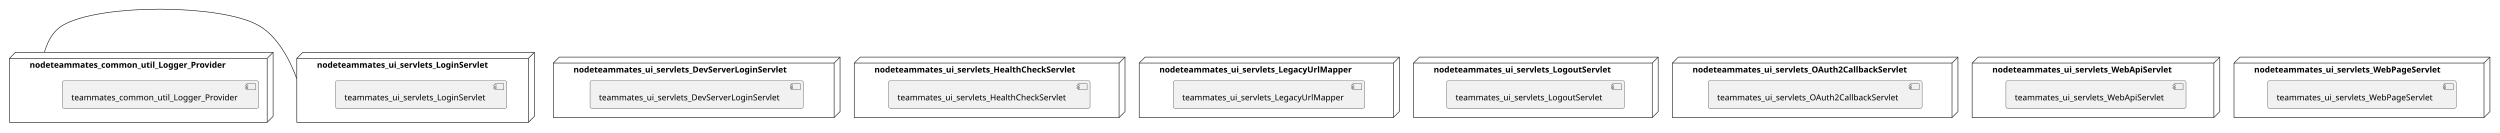
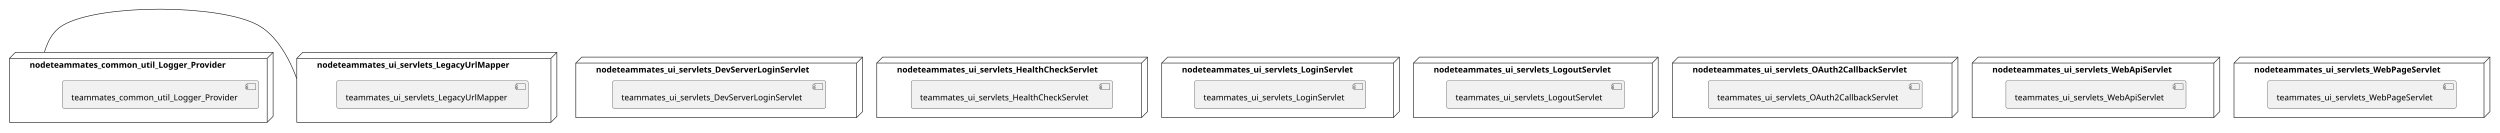
<svg xmlns="http://www.w3.org/2000/svg" xmlns:xlink="http://www.w3.org/1999/xlink" contentStyleType="text/css" height="223px" preserveAspectRatio="none" style="width:4220px;height:223px;background:#FFFFFF;" version="1.1" viewBox="0 0 4220 223" width="4220px" zoomAndPan="magnify">
  <defs />
  <g>
    <g id="cluster_nodeteammates_common_util_Logger_Provider">
      <polygon fill="none" points="16,98.41,26,88.41,461,88.41,461,196.41,451,206.41,16,206.41,16,98.41" style="stroke:#181818;stroke-width:1.0;" />
      <line style="stroke:#181818;stroke-width:1.0;" x1="451" x2="461" y1="98.41" y2="88.41" />
      <line style="stroke:#181818;stroke-width:1.0;" x1="16" x2="451" y1="98.41" y2="98.41" />
      <line style="stroke:#181818;stroke-width:1.0;" x1="451" x2="451" y1="98.41" y2="206.41" />
      <text fill="#000000" font-family="sans-serif" font-size="14" font-weight="bold" lengthAdjust="spacing" textLength="369" x="50" y="114.405">nodeteammates_common_util_Logger_Provider</text>
    </g>
    <g id="cluster_nodeteammates_ui_servlets_DevServerLoginServlet">
-       <polygon fill="none" points="934,106.41,944,96.41,1418,96.41,1418,188.41,1408,198.41,934,198.41,934,106.41" style="stroke:#181818;stroke-width:1.0;" />
-       <line style="stroke:#181818;stroke-width:1.0;" x1="1408" x2="1418" y1="106.41" y2="96.41" />
-       <line style="stroke:#181818;stroke-width:1.0;" x1="934" x2="1408" y1="106.41" y2="106.41" />
-       <line style="stroke:#181818;stroke-width:1.0;" x1="1408" x2="1408" y1="106.41" y2="198.41" />
-       <text fill="#000000" font-family="sans-serif" font-size="14" font-weight="bold" lengthAdjust="spacing" textLength="408" x="968" y="122.405">nodeteammates_ui_servlets_DevServerLoginServlet</text>
+       <polygon fill="none" points="972,106.41,982,96.41,1456,96.41,1456,188.41,1446,198.41,972,198.41,972,106.41" style="stroke:#181818;stroke-width:1.0;" />
+       <line style="stroke:#181818;stroke-width:1.0;" x1="1446" x2="1456" y1="106.41" y2="96.41" />
+       <line style="stroke:#181818;stroke-width:1.0;" x1="972" x2="1446" y1="106.41" y2="106.41" />
+       <line style="stroke:#181818;stroke-width:1.0;" x1="1446" x2="1446" y1="106.41" y2="198.41" />
+       <text fill="#000000" font-family="sans-serif" font-size="14" font-weight="bold" lengthAdjust="spacing" textLength="408" x="1006" y="122.405">nodeteammates_ui_servlets_DevServerLoginServlet</text>
    </g>
    <g id="cluster_nodeteammates_ui_servlets_HealthCheckServlet">
-       <polygon fill="none" points="1442,106.41,1452,96.41,1899,96.41,1899,188.41,1889,198.41,1442,198.41,1442,106.41" style="stroke:#181818;stroke-width:1.0;" />
-       <line style="stroke:#181818;stroke-width:1.0;" x1="1889" x2="1899" y1="106.41" y2="96.41" />
-       <line style="stroke:#181818;stroke-width:1.0;" x1="1442" x2="1889" y1="106.41" y2="106.41" />
-       <line style="stroke:#181818;stroke-width:1.0;" x1="1889" x2="1889" y1="106.41" y2="198.41" />
-       <text fill="#000000" font-family="sans-serif" font-size="14" font-weight="bold" lengthAdjust="spacing" textLength="381" x="1476" y="122.405">nodeteammates_ui_servlets_HealthCheckServlet</text>
+       <polygon fill="none" points="1480,106.41,1490,96.41,1937,96.41,1937,188.41,1927,198.41,1480,198.41,1480,106.41" style="stroke:#181818;stroke-width:1.0;" />
+       <line style="stroke:#181818;stroke-width:1.0;" x1="1927" x2="1937" y1="106.41" y2="96.41" />
+       <line style="stroke:#181818;stroke-width:1.0;" x1="1480" x2="1927" y1="106.41" y2="106.41" />
+       <line style="stroke:#181818;stroke-width:1.0;" x1="1927" x2="1927" y1="106.41" y2="198.41" />
+       <text fill="#000000" font-family="sans-serif" font-size="14" font-weight="bold" lengthAdjust="spacing" textLength="381" x="1514" y="122.405">nodeteammates_ui_servlets_HealthCheckServlet</text>
    </g>
    <g id="cluster_nodeteammates_ui_servlets_LegacyUrlMapper">
-       <polygon fill="none" points="1923,106.41,1933,96.41,2362,96.41,2362,188.41,2352,198.41,1923,198.41,1923,106.41" style="stroke:#181818;stroke-width:1.0;" />
-       <line style="stroke:#181818;stroke-width:1.0;" x1="2352" x2="2362" y1="106.41" y2="96.41" />
-       <line style="stroke:#181818;stroke-width:1.0;" x1="1923" x2="2352" y1="106.41" y2="106.41" />
-       <line style="stroke:#181818;stroke-width:1.0;" x1="2352" x2="2352" y1="106.41" y2="198.41" />
-       <text fill="#000000" font-family="sans-serif" font-size="14" font-weight="bold" lengthAdjust="spacing" textLength="363" x="1957" y="122.405">nodeteammates_ui_servlets_LegacyUrlMapper</text>
+       <polygon fill="none" points="501,98.41,511,88.41,940,88.41,940,196.41,930,206.41,501,206.41,501,98.41" style="stroke:#181818;stroke-width:1.0;" />
+       <line style="stroke:#181818;stroke-width:1.0;" x1="930" x2="940" y1="98.41" y2="88.41" />
+       <line style="stroke:#181818;stroke-width:1.0;" x1="501" x2="930" y1="98.41" y2="98.41" />
+       <line style="stroke:#181818;stroke-width:1.0;" x1="930" x2="930" y1="98.41" y2="206.41" />
+       <text fill="#000000" font-family="sans-serif" font-size="14" font-weight="bold" lengthAdjust="spacing" textLength="363" x="535" y="114.405">nodeteammates_ui_servlets_LegacyUrlMapper</text>
    </g>
    <g id="cluster_nodeteammates_ui_servlets_LoginServlet">
-       <polygon fill="none" points="501,98.41,511,88.41,902,88.41,902,196.41,892,206.41,501,206.41,501,98.41" style="stroke:#181818;stroke-width:1.0;" />
-       <line style="stroke:#181818;stroke-width:1.0;" x1="892" x2="902" y1="98.41" y2="88.41" />
-       <line style="stroke:#181818;stroke-width:1.0;" x1="501" x2="892" y1="98.41" y2="98.41" />
-       <line style="stroke:#181818;stroke-width:1.0;" x1="892" x2="892" y1="98.41" y2="206.41" />
-       <text fill="#000000" font-family="sans-serif" font-size="14" font-weight="bold" lengthAdjust="spacing" textLength="325" x="535" y="114.405">nodeteammates_ui_servlets_LoginServlet</text>
+       <polygon fill="none" points="1961,106.41,1971,96.41,2362,96.41,2362,188.41,2352,198.41,1961,198.41,1961,106.41" style="stroke:#181818;stroke-width:1.0;" />
+       <line style="stroke:#181818;stroke-width:1.0;" x1="2352" x2="2362" y1="106.41" y2="96.41" />
+       <line style="stroke:#181818;stroke-width:1.0;" x1="1961" x2="2352" y1="106.41" y2="106.41" />
+       <line style="stroke:#181818;stroke-width:1.0;" x1="2352" x2="2352" y1="106.41" y2="198.41" />
+       <text fill="#000000" font-family="sans-serif" font-size="14" font-weight="bold" lengthAdjust="spacing" textLength="325" x="1995" y="122.405">nodeteammates_ui_servlets_LoginServlet</text>
    </g>
    <g id="cluster_nodeteammates_ui_servlets_LogoutServlet">
      <polygon fill="none" points="2386,106.41,2396,96.41,2799,96.41,2799,188.41,2789,198.41,2386,198.41,2386,106.41" style="stroke:#181818;stroke-width:1.0;" />
      <line style="stroke:#181818;stroke-width:1.0;" x1="2789" x2="2799" y1="106.41" y2="96.41" />
      <line style="stroke:#181818;stroke-width:1.0;" x1="2386" x2="2789" y1="106.41" y2="106.41" />
      <line style="stroke:#181818;stroke-width:1.0;" x1="2789" x2="2789" y1="106.41" y2="198.41" />
      <text fill="#000000" font-family="sans-serif" font-size="14" font-weight="bold" lengthAdjust="spacing" textLength="337" x="2420" y="122.405">nodeteammates_ui_servlets_LogoutServlet</text>
    </g>
    <g id="cluster_nodeteammates_ui_servlets_OAuth2CallbackServlet">
      <polygon fill="none" points="2823,106.41,2833,96.41,3305,96.41,3305,188.41,3295,198.41,2823,198.41,2823,106.41" style="stroke:#181818;stroke-width:1.0;" />
      <line style="stroke:#181818;stroke-width:1.0;" x1="3295" x2="3305" y1="106.41" y2="96.41" />
      <line style="stroke:#181818;stroke-width:1.0;" x1="2823" x2="3295" y1="106.41" y2="106.41" />
      <line style="stroke:#181818;stroke-width:1.0;" x1="3295" x2="3295" y1="106.41" y2="198.41" />
      <text fill="#000000" font-family="sans-serif" font-size="14" font-weight="bold" lengthAdjust="spacing" textLength="406" x="2857" y="122.405">nodeteammates_ui_servlets_OAuth2CallbackServlet</text>
    </g>
    <g id="cluster_nodeteammates_ui_servlets_WebApiServlet">
      <polygon fill="none" points="3329,106.41,3339,96.41,3747,96.41,3747,188.41,3737,198.41,3329,198.41,3329,106.41" style="stroke:#181818;stroke-width:1.0;" />
      <line style="stroke:#181818;stroke-width:1.0;" x1="3737" x2="3747" y1="106.41" y2="96.41" />
      <line style="stroke:#181818;stroke-width:1.0;" x1="3329" x2="3737" y1="106.41" y2="106.41" />
      <line style="stroke:#181818;stroke-width:1.0;" x1="3737" x2="3737" y1="106.41" y2="198.41" />
      <text fill="#000000" font-family="sans-serif" font-size="14" font-weight="bold" lengthAdjust="spacing" textLength="342" x="3363" y="122.405">nodeteammates_ui_servlets_WebApiServlet</text>
    </g>
    <g id="cluster_nodeteammates_ui_servlets_WebPageServlet">
      <polygon fill="none" points="3771,106.41,3781,96.41,4203,96.41,4203,188.41,4193,198.41,3771,198.41,3771,106.41" style="stroke:#181818;stroke-width:1.0;" />
      <line style="stroke:#181818;stroke-width:1.0;" x1="4193" x2="4203" y1="106.41" y2="96.41" />
      <line style="stroke:#181818;stroke-width:1.0;" x1="3771" x2="4193" y1="106.41" y2="106.41" />
      <line style="stroke:#181818;stroke-width:1.0;" x1="4193" x2="4193" y1="106.41" y2="198.41" />
      <text fill="#000000" font-family="sans-serif" font-size="14" font-weight="bold" lengthAdjust="spacing" textLength="356" x="3805" y="122.405">nodeteammates_ui_servlets_WebPageServlet</text>
    </g>
    <g id="elem_teammates_common_util_Logger_Provider">
-       <a href="teammates-teammates-psr.system#_R4D3UFgQEe-sbc8uEsRbSQ" target="_top" title="teammates-teammates-psr.system#_R4D3UFgQEe-sbc8uEsRbSQ" xlink:actuate="onRequest" xlink:href="teammates-teammates-psr.system#_R4D3UFgQEe-sbc8uEsRbSQ" xlink:show="new" xlink:title="teammates-teammates-psr.system#_R4D3UFgQEe-sbc8uEsRbSQ" xlink:type="simple">
+       <a href="teammates-teammates-psr.system#_YuqnUFhTEe-zG6zX87LCZw" target="_top" title="teammates-teammates-psr.system#_YuqnUFhTEe-zG6zX87LCZw" xlink:actuate="onRequest" xlink:href="teammates-teammates-psr.system#_YuqnUFhTEe-zG6zX87LCZw" xlink:show="new" xlink:title="teammates-teammates-psr.system#_YuqnUFhTEe-zG6zX87LCZw" xlink:type="simple">
        <rect fill="#F1F1F1" height="46.297" rx="2.5" ry="2.5" style="stroke:#181818;stroke-width:0.5;" width="331" x="105.5" y="136.41" />
        <rect fill="#F1F1F1" height="10" style="stroke:#181818;stroke-width:0.5;" width="15" x="416.5" y="141.41" />
        <rect fill="#F1F1F1" height="2" style="stroke:#181818;stroke-width:0.5;" width="4" x="414.5" y="143.41" />
        <rect fill="#F1F1F1" height="2" style="stroke:#181818;stroke-width:0.5;" width="4" x="414.5" y="147.41" />
        <text fill="#000000" font-family="sans-serif" font-size="14" lengthAdjust="spacing" textLength="291" x="120.5" y="169.405">teammates_common_util_Logger_Provider</text>
      </a>
    </g>
    <g id="elem_teammates_ui_servlets_DevServerLoginServlet">
-       <a href="teammates-teammates-psr.system#_R4D3UFgQEe-sbc8uEsRbSQ" target="_top" title="teammates-teammates-psr.system#_R4D3UFgQEe-sbc8uEsRbSQ" xlink:actuate="onRequest" xlink:href="teammates-teammates-psr.system#_R4D3UFgQEe-sbc8uEsRbSQ" xlink:show="new" xlink:title="teammates-teammates-psr.system#_R4D3UFgQEe-sbc8uEsRbSQ" xlink:type="simple">
-         <rect fill="#F1F1F1" height="46.297" rx="2.5" ry="2.5" style="stroke:#181818;stroke-width:0.5;" width="360" x="996" y="136.41" />
-         <rect fill="#F1F1F1" height="10" style="stroke:#181818;stroke-width:0.5;" width="15" x="1336" y="141.41" />
-         <rect fill="#F1F1F1" height="2" style="stroke:#181818;stroke-width:0.5;" width="4" x="1334" y="143.41" />
-         <rect fill="#F1F1F1" height="2" style="stroke:#181818;stroke-width:0.5;" width="4" x="1334" y="147.41" />
-         <text fill="#000000" font-family="sans-serif" font-size="14" lengthAdjust="spacing" textLength="320" x="1011" y="169.405">teammates_ui_servlets_DevServerLoginServlet</text>
+       <a href="teammates-teammates-psr.system#_YuqnUFhTEe-zG6zX87LCZw" target="_top" title="teammates-teammates-psr.system#_YuqnUFhTEe-zG6zX87LCZw" xlink:actuate="onRequest" xlink:href="teammates-teammates-psr.system#_YuqnUFhTEe-zG6zX87LCZw" xlink:show="new" xlink:title="teammates-teammates-psr.system#_YuqnUFhTEe-zG6zX87LCZw" xlink:type="simple">
+         <rect fill="#F1F1F1" height="46.297" rx="2.5" ry="2.5" style="stroke:#181818;stroke-width:0.5;" width="360" x="1034" y="136.41" />
+         <rect fill="#F1F1F1" height="10" style="stroke:#181818;stroke-width:0.5;" width="15" x="1374" y="141.41" />
+         <rect fill="#F1F1F1" height="2" style="stroke:#181818;stroke-width:0.5;" width="4" x="1372" y="143.41" />
+         <rect fill="#F1F1F1" height="2" style="stroke:#181818;stroke-width:0.5;" width="4" x="1372" y="147.41" />
+         <text fill="#000000" font-family="sans-serif" font-size="14" lengthAdjust="spacing" textLength="320" x="1049" y="169.405">teammates_ui_servlets_DevServerLoginServlet</text>
      </a>
    </g>
    <g id="elem_teammates_ui_servlets_HealthCheckServlet">
-       <a href="teammates-teammates-psr.system#_R4D3UFgQEe-sbc8uEsRbSQ" target="_top" title="teammates-teammates-psr.system#_R4D3UFgQEe-sbc8uEsRbSQ" xlink:actuate="onRequest" xlink:href="teammates-teammates-psr.system#_R4D3UFgQEe-sbc8uEsRbSQ" xlink:show="new" xlink:title="teammates-teammates-psr.system#_R4D3UFgQEe-sbc8uEsRbSQ" xlink:type="simple">
-         <rect fill="#F1F1F1" height="46.297" rx="2.5" ry="2.5" style="stroke:#181818;stroke-width:0.5;" width="340" x="1500" y="136.41" />
-         <rect fill="#F1F1F1" height="10" style="stroke:#181818;stroke-width:0.5;" width="15" x="1820" y="141.41" />
-         <rect fill="#F1F1F1" height="2" style="stroke:#181818;stroke-width:0.5;" width="4" x="1818" y="143.41" />
-         <rect fill="#F1F1F1" height="2" style="stroke:#181818;stroke-width:0.5;" width="4" x="1818" y="147.41" />
-         <text fill="#000000" font-family="sans-serif" font-size="14" lengthAdjust="spacing" textLength="300" x="1515" y="169.405">teammates_ui_servlets_HealthCheckServlet</text>
+       <a href="teammates-teammates-psr.system#_YuqnUFhTEe-zG6zX87LCZw" target="_top" title="teammates-teammates-psr.system#_YuqnUFhTEe-zG6zX87LCZw" xlink:actuate="onRequest" xlink:href="teammates-teammates-psr.system#_YuqnUFhTEe-zG6zX87LCZw" xlink:show="new" xlink:title="teammates-teammates-psr.system#_YuqnUFhTEe-zG6zX87LCZw" xlink:type="simple">
+         <rect fill="#F1F1F1" height="46.297" rx="2.5" ry="2.5" style="stroke:#181818;stroke-width:0.5;" width="340" x="1538" y="136.41" />
+         <rect fill="#F1F1F1" height="10" style="stroke:#181818;stroke-width:0.5;" width="15" x="1858" y="141.41" />
+         <rect fill="#F1F1F1" height="2" style="stroke:#181818;stroke-width:0.5;" width="4" x="1856" y="143.41" />
+         <rect fill="#F1F1F1" height="2" style="stroke:#181818;stroke-width:0.5;" width="4" x="1856" y="147.41" />
+         <text fill="#000000" font-family="sans-serif" font-size="14" lengthAdjust="spacing" textLength="300" x="1553" y="169.405">teammates_ui_servlets_HealthCheckServlet</text>
      </a>
    </g>
    <g id="elem_teammates_ui_servlets_LegacyUrlMapper">
-       <a href="teammates-teammates-psr.system#_R4D3UFgQEe-sbc8uEsRbSQ" target="_top" title="teammates-teammates-psr.system#_R4D3UFgQEe-sbc8uEsRbSQ" xlink:actuate="onRequest" xlink:href="teammates-teammates-psr.system#_R4D3UFgQEe-sbc8uEsRbSQ" xlink:show="new" xlink:title="teammates-teammates-psr.system#_R4D3UFgQEe-sbc8uEsRbSQ" xlink:type="simple">
-         <rect fill="#F1F1F1" height="46.297" rx="2.5" ry="2.5" style="stroke:#181818;stroke-width:0.5;" width="323" x="1980.5" y="136.41" />
-         <rect fill="#F1F1F1" height="10" style="stroke:#181818;stroke-width:0.5;" width="15" x="2283.5" y="141.41" />
-         <rect fill="#F1F1F1" height="2" style="stroke:#181818;stroke-width:0.5;" width="4" x="2281.5" y="143.41" />
-         <rect fill="#F1F1F1" height="2" style="stroke:#181818;stroke-width:0.5;" width="4" x="2281.5" y="147.41" />
-         <text fill="#000000" font-family="sans-serif" font-size="14" lengthAdjust="spacing" textLength="283" x="1995.5" y="169.405">teammates_ui_servlets_LegacyUrlMapper</text>
+       <a href="teammates-teammates-psr.system#_YuqnUFhTEe-zG6zX87LCZw" target="_top" title="teammates-teammates-psr.system#_YuqnUFhTEe-zG6zX87LCZw" xlink:actuate="onRequest" xlink:href="teammates-teammates-psr.system#_YuqnUFhTEe-zG6zX87LCZw" xlink:show="new" xlink:title="teammates-teammates-psr.system#_YuqnUFhTEe-zG6zX87LCZw" xlink:type="simple">
+         <rect fill="#F1F1F1" height="46.297" rx="2.5" ry="2.5" style="stroke:#181818;stroke-width:0.5;" width="323" x="568.5" y="136.41" />
+         <rect fill="#F1F1F1" height="10" style="stroke:#181818;stroke-width:0.5;" width="15" x="871.5" y="141.41" />
+         <rect fill="#F1F1F1" height="2" style="stroke:#181818;stroke-width:0.5;" width="4" x="869.5" y="143.41" />
+         <rect fill="#F1F1F1" height="2" style="stroke:#181818;stroke-width:0.5;" width="4" x="869.5" y="147.41" />
+         <text fill="#000000" font-family="sans-serif" font-size="14" lengthAdjust="spacing" textLength="283" x="583.5" y="169.405">teammates_ui_servlets_LegacyUrlMapper</text>
      </a>
    </g>
    <g id="elem_teammates_ui_servlets_LoginServlet">
-       <a href="teammates-teammates-psr.system#_R4D3UFgQEe-sbc8uEsRbSQ" target="_top" title="teammates-teammates-psr.system#_R4D3UFgQEe-sbc8uEsRbSQ" xlink:actuate="onRequest" xlink:href="teammates-teammates-psr.system#_R4D3UFgQEe-sbc8uEsRbSQ" xlink:show="new" xlink:title="teammates-teammates-psr.system#_R4D3UFgQEe-sbc8uEsRbSQ" xlink:type="simple">
-         <rect fill="#F1F1F1" height="46.297" rx="2.5" ry="2.5" style="stroke:#181818;stroke-width:0.5;" width="289" x="566.5" y="136.41" />
-         <rect fill="#F1F1F1" height="10" style="stroke:#181818;stroke-width:0.5;" width="15" x="835.5" y="141.41" />
-         <rect fill="#F1F1F1" height="2" style="stroke:#181818;stroke-width:0.5;" width="4" x="833.5" y="143.41" />
-         <rect fill="#F1F1F1" height="2" style="stroke:#181818;stroke-width:0.5;" width="4" x="833.5" y="147.41" />
-         <text fill="#000000" font-family="sans-serif" font-size="14" lengthAdjust="spacing" textLength="249" x="581.5" y="169.405">teammates_ui_servlets_LoginServlet</text>
+       <a href="teammates-teammates-psr.system#_YuqnUFhTEe-zG6zX87LCZw" target="_top" title="teammates-teammates-psr.system#_YuqnUFhTEe-zG6zX87LCZw" xlink:actuate="onRequest" xlink:href="teammates-teammates-psr.system#_YuqnUFhTEe-zG6zX87LCZw" xlink:show="new" xlink:title="teammates-teammates-psr.system#_YuqnUFhTEe-zG6zX87LCZw" xlink:type="simple">
+         <rect fill="#F1F1F1" height="46.297" rx="2.5" ry="2.5" style="stroke:#181818;stroke-width:0.5;" width="289" x="2016.5" y="136.41" />
+         <rect fill="#F1F1F1" height="10" style="stroke:#181818;stroke-width:0.5;" width="15" x="2285.5" y="141.41" />
+         <rect fill="#F1F1F1" height="2" style="stroke:#181818;stroke-width:0.5;" width="4" x="2283.5" y="143.41" />
+         <rect fill="#F1F1F1" height="2" style="stroke:#181818;stroke-width:0.5;" width="4" x="2283.5" y="147.41" />
+         <text fill="#000000" font-family="sans-serif" font-size="14" lengthAdjust="spacing" textLength="249" x="2031.5" y="169.405">teammates_ui_servlets_LoginServlet</text>
      </a>
    </g>
    <g id="elem_teammates_ui_servlets_LogoutServlet">
-       <a href="teammates-teammates-psr.system#_R4D3UFgQEe-sbc8uEsRbSQ" target="_top" title="teammates-teammates-psr.system#_R4D3UFgQEe-sbc8uEsRbSQ" xlink:actuate="onRequest" xlink:href="teammates-teammates-psr.system#_R4D3UFgQEe-sbc8uEsRbSQ" xlink:show="new" xlink:title="teammates-teammates-psr.system#_R4D3UFgQEe-sbc8uEsRbSQ" xlink:type="simple">
+       <a href="teammates-teammates-psr.system#_YuqnUFhTEe-zG6zX87LCZw" target="_top" title="teammates-teammates-psr.system#_YuqnUFhTEe-zG6zX87LCZw" xlink:actuate="onRequest" xlink:href="teammates-teammates-psr.system#_YuqnUFhTEe-zG6zX87LCZw" xlink:show="new" xlink:title="teammates-teammates-psr.system#_YuqnUFhTEe-zG6zX87LCZw" xlink:type="simple">
        <rect fill="#F1F1F1" height="46.297" rx="2.5" ry="2.5" style="stroke:#181818;stroke-width:0.5;" width="300" x="2442" y="136.41" />
        <rect fill="#F1F1F1" height="10" style="stroke:#181818;stroke-width:0.5;" width="15" x="2722" y="141.41" />
        <rect fill="#F1F1F1" height="2" style="stroke:#181818;stroke-width:0.5;" width="4" x="2720" y="143.41" />
        <rect fill="#F1F1F1" height="2" style="stroke:#181818;stroke-width:0.5;" width="4" x="2720" y="147.41" />
        <text fill="#000000" font-family="sans-serif" font-size="14" lengthAdjust="spacing" textLength="260" x="2457" y="169.405">teammates_ui_servlets_LogoutServlet</text>
      </a>
    </g>
    <g id="elem_teammates_ui_servlets_OAuth2CallbackServlet">
-       <a href="teammates-teammates-psr.system#_R4D3UFgQEe-sbc8uEsRbSQ" target="_top" title="teammates-teammates-psr.system#_R4D3UFgQEe-sbc8uEsRbSQ" xlink:actuate="onRequest" xlink:href="teammates-teammates-psr.system#_R4D3UFgQEe-sbc8uEsRbSQ" xlink:show="new" xlink:title="teammates-teammates-psr.system#_R4D3UFgQEe-sbc8uEsRbSQ" xlink:type="simple">
+       <a href="teammates-teammates-psr.system#_YuqnUFhTEe-zG6zX87LCZw" target="_top" title="teammates-teammates-psr.system#_YuqnUFhTEe-zG6zX87LCZw" xlink:actuate="onRequest" xlink:href="teammates-teammates-psr.system#_YuqnUFhTEe-zG6zX87LCZw" xlink:show="new" xlink:title="teammates-teammates-psr.system#_YuqnUFhTEe-zG6zX87LCZw" xlink:type="simple">
        <rect fill="#F1F1F1" height="46.297" rx="2.5" ry="2.5" style="stroke:#181818;stroke-width:0.5;" width="361" x="2883.5" y="136.41" />
        <rect fill="#F1F1F1" height="10" style="stroke:#181818;stroke-width:0.5;" width="15" x="3224.5" y="141.41" />
        <rect fill="#F1F1F1" height="2" style="stroke:#181818;stroke-width:0.5;" width="4" x="3222.5" y="143.41" />
        <rect fill="#F1F1F1" height="2" style="stroke:#181818;stroke-width:0.5;" width="4" x="3222.5" y="147.41" />
        <text fill="#000000" font-family="sans-serif" font-size="14" lengthAdjust="spacing" textLength="321" x="2898.5" y="169.405">teammates_ui_servlets_OAuth2CallbackServlet</text>
      </a>
    </g>
    <g id="elem_teammates_ui_servlets_WebApiServlet">
-       <a href="teammates-teammates-psr.system#_R4D3UFgQEe-sbc8uEsRbSQ" target="_top" title="teammates-teammates-psr.system#_R4D3UFgQEe-sbc8uEsRbSQ" xlink:actuate="onRequest" xlink:href="teammates-teammates-psr.system#_R4D3UFgQEe-sbc8uEsRbSQ" xlink:show="new" xlink:title="teammates-teammates-psr.system#_R4D3UFgQEe-sbc8uEsRbSQ" xlink:type="simple">
+       <a href="teammates-teammates-psr.system#_YuqnUFhTEe-zG6zX87LCZw" target="_top" title="teammates-teammates-psr.system#_YuqnUFhTEe-zG6zX87LCZw" xlink:actuate="onRequest" xlink:href="teammates-teammates-psr.system#_YuqnUFhTEe-zG6zX87LCZw" xlink:show="new" xlink:title="teammates-teammates-psr.system#_YuqnUFhTEe-zG6zX87LCZw" xlink:type="simple">
        <rect fill="#F1F1F1" height="46.297" rx="2.5" ry="2.5" style="stroke:#181818;stroke-width:0.5;" width="304" x="3386" y="136.41" />
        <rect fill="#F1F1F1" height="10" style="stroke:#181818;stroke-width:0.5;" width="15" x="3670" y="141.41" />
        <rect fill="#F1F1F1" height="2" style="stroke:#181818;stroke-width:0.5;" width="4" x="3668" y="143.41" />
        <rect fill="#F1F1F1" height="2" style="stroke:#181818;stroke-width:0.5;" width="4" x="3668" y="147.41" />
        <text fill="#000000" font-family="sans-serif" font-size="14" lengthAdjust="spacing" textLength="264" x="3401" y="169.405">teammates_ui_servlets_WebApiServlet</text>
      </a>
    </g>
    <g id="elem_teammates_ui_servlets_WebPageServlet">
-       <a href="teammates-teammates-psr.system#_R4D3UFgQEe-sbc8uEsRbSQ" target="_top" title="teammates-teammates-psr.system#_R4D3UFgQEe-sbc8uEsRbSQ" xlink:actuate="onRequest" xlink:href="teammates-teammates-psr.system#_R4D3UFgQEe-sbc8uEsRbSQ" xlink:show="new" xlink:title="teammates-teammates-psr.system#_R4D3UFgQEe-sbc8uEsRbSQ" xlink:type="simple">
+       <a href="teammates-teammates-psr.system#_YuqnUFhTEe-zG6zX87LCZw" target="_top" title="teammates-teammates-psr.system#_YuqnUFhTEe-zG6zX87LCZw" xlink:actuate="onRequest" xlink:href="teammates-teammates-psr.system#_YuqnUFhTEe-zG6zX87LCZw" xlink:show="new" xlink:title="teammates-teammates-psr.system#_YuqnUFhTEe-zG6zX87LCZw" xlink:type="simple">
        <rect fill="#F1F1F1" height="46.297" rx="2.5" ry="2.5" style="stroke:#181818;stroke-width:0.5;" width="318" x="3828" y="136.41" />
        <rect fill="#F1F1F1" height="10" style="stroke:#181818;stroke-width:0.5;" width="15" x="4126" y="141.41" />
        <rect fill="#F1F1F1" height="2" style="stroke:#181818;stroke-width:0.5;" width="4" x="4124" y="143.41" />
        <rect fill="#F1F1F1" height="2" style="stroke:#181818;stroke-width:0.5;" width="4" x="4124" y="147.41" />
        <text fill="#000000" font-family="sans-serif" font-size="14" lengthAdjust="spacing" textLength="278" x="3843" y="169.405">teammates_ui_servlets_WebPageServlet</text>
      </a>
    </g>
-     <g id="link_nodeteammates_common_util_Logger_Provider_nodeteammates_ui_servlets_LoginServlet">
-       <path d="M75.096,87.992 C75.151,87.796 75.207,87.601 75.263,87.406 C75.375,87.017 75.489,86.627 75.605,86.239 C75.837,85.461 76.077,84.686 76.325,83.914 C76.82,82.369 77.346,80.836 77.906,79.318 C79.026,76.282 80.279,73.307 81.679,70.426 C87.281,58.902 95.245,48.875 106.5,42.41 C169.9,6 371.51,7.04 435.5,42.41 C461.115,56.565 479.007,83.8 490.721,108.434 C493.65,114.592 496.192,120.588 498.372,126.176 C498.917,127.573 499.44,128.945 499.94,130.287 C500.19,130.958 500.434,131.622 500.673,132.278 C500.733,132.442 500.793,132.606 500.852,132.769 " fill="none" id="nodeteammates_common_util_Logger_Provider-nodeteammates_ui_servlets_LoginServlet" style="stroke:#181818;stroke-width:1.0;" />
+     <g id="link_nodeteammates_common_util_Logger_Provider_nodeteammates_ui_servlets_LegacyUrlMapper">
+       <path d="M75.096,87.992 C75.151,87.796 75.207,87.601 75.263,87.406 C75.375,87.017 75.489,86.627 75.605,86.239 C75.837,85.461 76.077,84.686 76.325,83.914 C76.82,82.369 77.346,80.836 77.906,79.318 C79.026,76.282 80.279,73.307 81.679,70.426 C87.281,58.902 95.245,48.875 106.5,42.41 C169.9,6 371.51,7.04 435.5,42.41 C461.115,56.565 479.007,83.8 490.721,108.434 C493.65,114.592 496.192,120.588 498.372,126.176 C498.917,127.573 499.44,128.945 499.94,130.287 C500.19,130.958 500.434,131.622 500.673,132.278 C500.733,132.442 500.793,132.606 500.852,132.769 " fill="none" id="nodeteammates_common_util_Logger_Provider-nodeteammates_ui_servlets_LegacyUrlMapper" style="stroke:#181818;stroke-width:1.0;" />
    </g>
  </g>
</svg>
